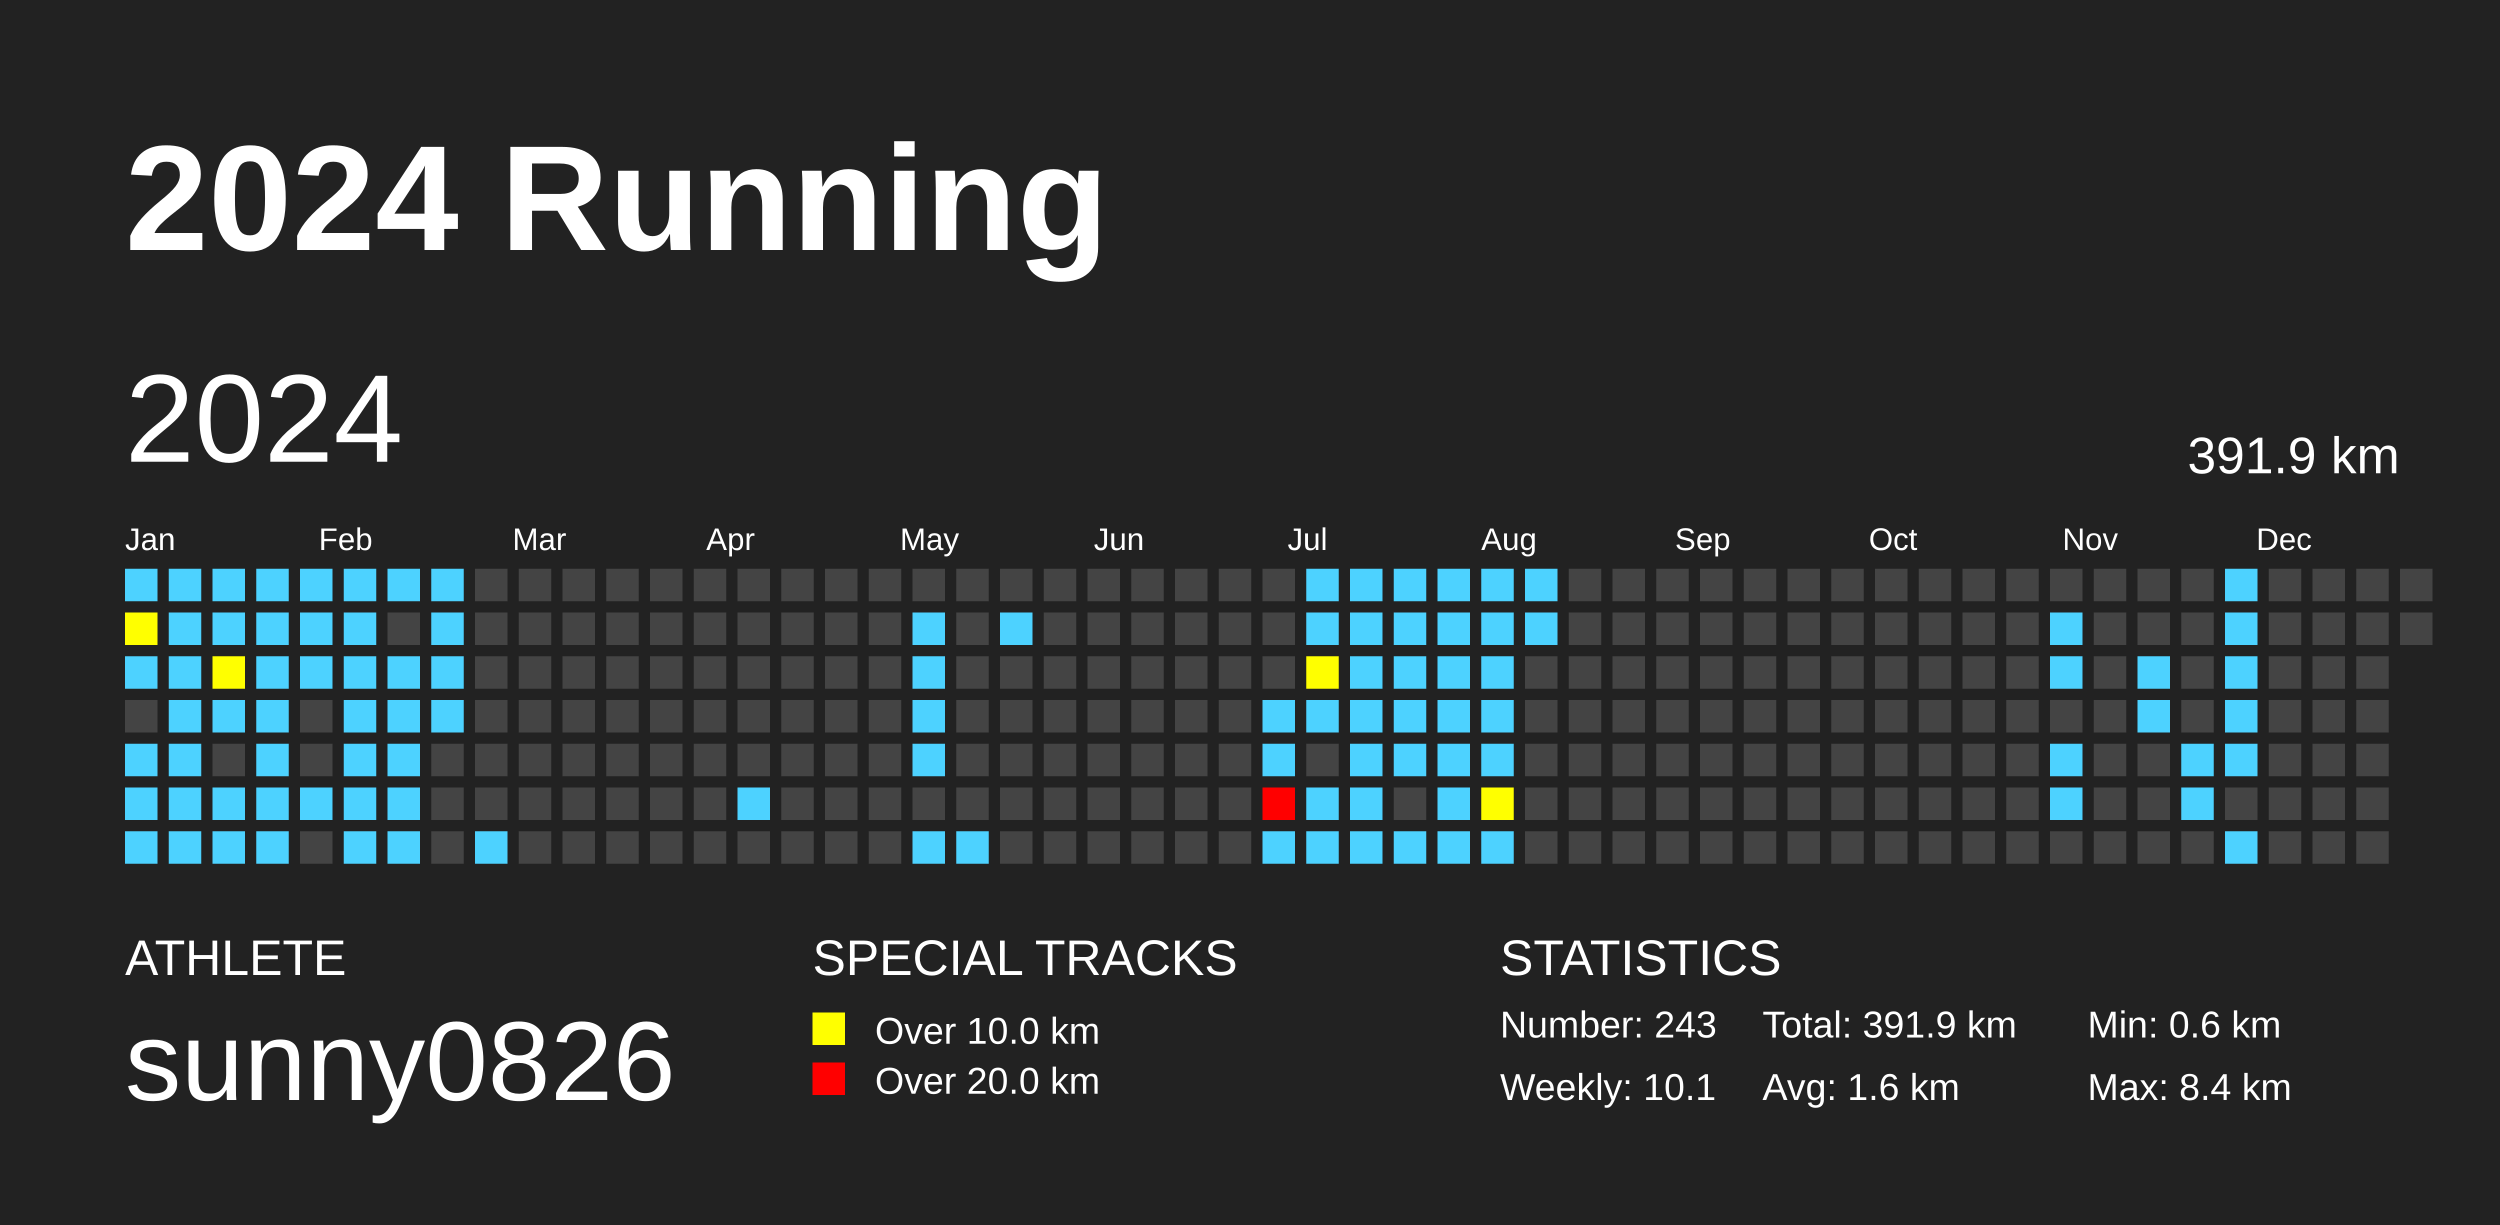
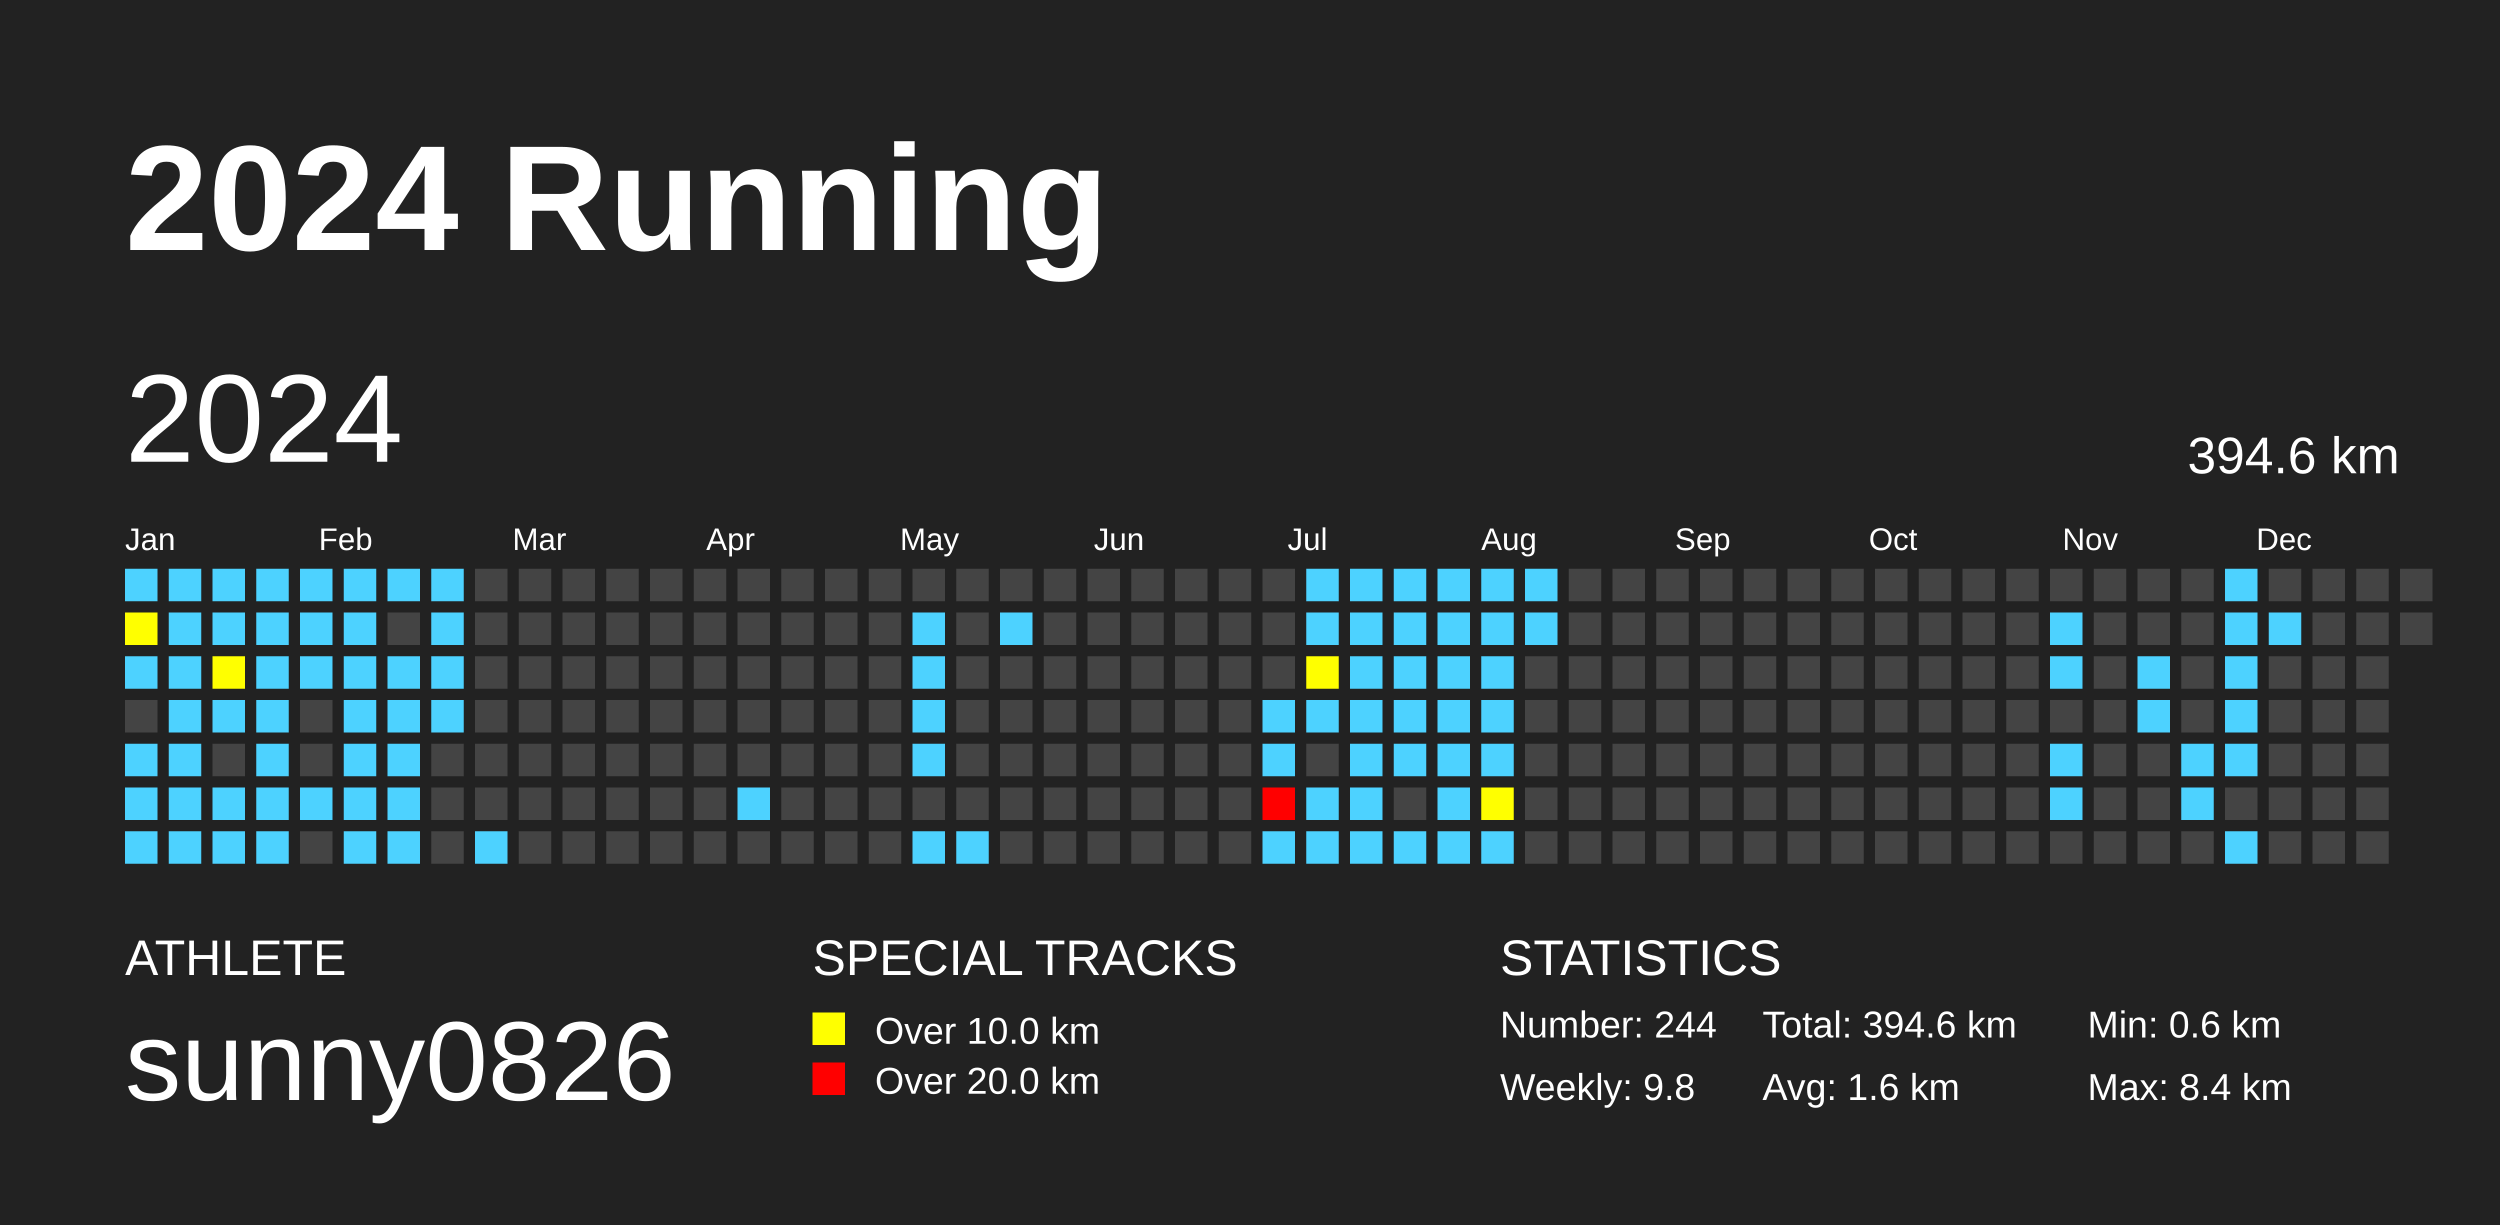
<svg xmlns="http://www.w3.org/2000/svg" baseProfile="full" height="98mm" version="1.1" viewBox="0,0,200,98" width="200mm">
  <defs />
  <rect fill="#222222" height="98" width="200" x="0" y="0" />
  <text fill="#FFFFFF" style="font-size:12px; font-family:Arial; font-weight:bold;" x="10" y="20">2024 Running</text>
  <text fill="#FFFFFF" style="font-size:4px; font-family:Arial" x="10" y="78">ATHLETE</text>
  <text fill="#FFFFFF" style="font-size:9px; font-family:Arial" x="10" y="88">sunny0826</text>
  <text fill="#FFFFFF" style="font-size:4px; font-family:Arial" x="65" y="78">SPECIAL TRACKS</text>
  <rect fill="yellow" height="2.6" width="2.6" x="65" y="81" />
  <text fill="#FFFFFF" style="font-size:3px; font-family:Arial" x="70" y="83.5">Over 10.0 km</text>
  <rect fill="red" height="2.6" width="2.6" x="65" y="85" />
  <text fill="#FFFFFF" style="font-size:3px; font-family:Arial" x="70" y="87.5">Over 20.0 km</text>
  <text fill="#FFFFFF" style="font-size:4px; font-family:Arial" x="120" y="78">STATISTICS</text>
-   <text fill="#FFFFFF" style="font-size:3px; font-family:Arial" x="120" y="83">Number: 243</text>
-   <text fill="#FFFFFF" style="font-size:3px; font-family:Arial" x="120" y="88">Weekly: 10.1</text>
-   <text fill="#FFFFFF" style="font-size:3px; font-family:Arial" x="141" y="83">Total: 391.9 km</text>
+   <text fill="#FFFFFF" style="font-size:3px; font-family:Arial" x="120" y="83">Number: 244</text>
+   <text fill="#FFFFFF" style="font-size:3px; font-family:Arial" x="120" y="88">Weekly: 9.8</text>
+   <text fill="#FFFFFF" style="font-size:3px; font-family:Arial" x="141" y="83">Total: 394.6 km</text>
  <text fill="#FFFFFF" style="font-size:3px; font-family:Arial" x="141" y="88">Avg: 1.6 km</text>
  <text fill="#FFFFFF" style="font-size:3px; font-family:Arial" x="167" y="83">Min: 0.6 km</text>
  <text fill="#FFFFFF" style="font-size:3px; font-family:Arial" x="167" y="88">Max: 8.4 km</text>
  <text dominant-baseline="hanging" fill="#FFFFFF" style="font-size:10.0px; font-family:Arial;" x="10" y="30">2024</text>
-   <text dominant-baseline="hanging" fill="#FFFFFF" style="font-size:4.125px; font-family:Arial;" x="175" y="35">391.9 km</text>
+   <text dominant-baseline="hanging" fill="#FFFFFF" style="font-size:4.125px; font-family:Arial;" x="175" y="35">394.6 km</text>
  <text fill="#FFFFFF" style="font-size:2.5px; font-family:Arial" x="10.0" y="44">Jan</text>
  <text fill="#FFFFFF" style="font-size:2.5px; font-family:Arial" x="25.5" y="44">Feb</text>
  <text fill="#FFFFFF" style="font-size:2.5px; font-family:Arial" x="41.0" y="44">Mar</text>
  <text fill="#FFFFFF" style="font-size:2.5px; font-family:Arial" x="56.5" y="44">Apr</text>
  <text fill="#FFFFFF" style="font-size:2.5px; font-family:Arial" x="72.0" y="44">May</text>
  <text fill="#FFFFFF" style="font-size:2.5px; font-family:Arial" x="87.5" y="44">Jun</text>
  <text fill="#FFFFFF" style="font-size:2.5px; font-family:Arial" x="103.0" y="44">Jul</text>
  <text fill="#FFFFFF" style="font-size:2.5px; font-family:Arial" x="118.5" y="44">Aug</text>
  <text fill="#FFFFFF" style="font-size:2.5px; font-family:Arial" x="134.0" y="44">Sep</text>
  <text fill="#FFFFFF" style="font-size:2.5px; font-family:Arial" x="149.5" y="44">Oct</text>
  <text fill="#FFFFFF" style="font-size:2.5px; font-family:Arial" x="165.0" y="44">Nov</text>
  <text fill="#FFFFFF" style="font-size:2.5px; font-family:Arial" x="180.5" y="44">Dec</text>
  <rect fill="#4DD2FF" height="2.6" width="2.6" x="10.0" y="45.5" />
  <rect fill="yellow" height="2.6" width="2.6" x="10.0" y="49.0" />
  <rect fill="#4DD2FF" height="2.6" width="2.6" x="10.0" y="52.5" />
  <rect fill="#444444" height="2.6" width="2.6" x="10.0" y="56.0" />
  <rect fill="#4DD2FF" height="2.6" width="2.6" x="10.0" y="59.5" />
  <rect fill="#4DD2FF" height="2.6" width="2.6" x="10.0" y="63.0" />
  <rect fill="#4DD2FF" height="2.6" width="2.6" x="10.0" y="66.5" />
  <rect fill="#4DD2FF" height="2.6" width="2.6" x="13.5" y="45.5" />
  <rect fill="#4DD2FF" height="2.6" width="2.6" x="13.5" y="49.0" />
  <rect fill="#4DD2FF" height="2.6" width="2.6" x="13.5" y="52.5" />
  <rect fill="#4DD2FF" height="2.6" width="2.6" x="13.5" y="56.0" />
  <rect fill="#4DD2FF" height="2.6" width="2.6" x="13.5" y="59.5" />
  <rect fill="#4DD2FF" height="2.6" width="2.6" x="13.5" y="63.0" />
  <rect fill="#4DD2FF" height="2.6" width="2.6" x="13.5" y="66.5" />
  <rect fill="#4DD2FF" height="2.6" width="2.6" x="17.0" y="45.5" />
  <rect fill="#4DD2FF" height="2.6" width="2.6" x="17.0" y="49.0" />
  <rect fill="yellow" height="2.6" width="2.6" x="17.0" y="52.5" />
  <rect fill="#4DD2FF" height="2.6" width="2.6" x="17.0" y="56.0" />
  <rect fill="#444444" height="2.6" width="2.6" x="17.0" y="59.5" />
  <rect fill="#4DD2FF" height="2.6" width="2.6" x="17.0" y="63.0" />
  <rect fill="#4DD2FF" height="2.6" width="2.6" x="17.0" y="66.5" />
  <rect fill="#4DD2FF" height="2.6" width="2.6" x="20.5" y="45.5" />
  <rect fill="#4DD2FF" height="2.6" width="2.6" x="20.5" y="49.0" />
  <rect fill="#4DD2FF" height="2.6" width="2.6" x="20.5" y="52.5" />
  <rect fill="#4DD2FF" height="2.6" width="2.6" x="20.5" y="56.0" />
  <rect fill="#4DD2FF" height="2.6" width="2.6" x="20.5" y="59.5" />
  <rect fill="#4DD2FF" height="2.6" width="2.6" x="20.5" y="63.0" />
  <rect fill="#4DD2FF" height="2.6" width="2.6" x="20.5" y="66.5" />
  <rect fill="#4DD2FF" height="2.6" width="2.6" x="24.0" y="45.5" />
  <rect fill="#4DD2FF" height="2.6" width="2.6" x="24.0" y="49.0" />
  <rect fill="#4DD2FF" height="2.6" width="2.6" x="24.0" y="52.5" />
  <rect fill="#444444" height="2.6" width="2.6" x="24.0" y="56.0" />
  <rect fill="#444444" height="2.6" width="2.6" x="24.0" y="59.5" />
  <rect fill="#4DD2FF" height="2.6" width="2.6" x="24.0" y="63.0" />
  <rect fill="#444444" height="2.6" width="2.6" x="24.0" y="66.5" />
  <rect fill="#4DD2FF" height="2.6" width="2.6" x="27.5" y="45.5" />
  <rect fill="#4DD2FF" height="2.6" width="2.6" x="27.5" y="49.0" />
  <rect fill="#4DD2FF" height="2.6" width="2.6" x="27.5" y="52.5" />
  <rect fill="#4DD2FF" height="2.6" width="2.6" x="27.5" y="56.0" />
  <rect fill="#4DD2FF" height="2.6" width="2.6" x="27.5" y="59.5" />
  <rect fill="#4DD2FF" height="2.6" width="2.6" x="27.5" y="63.0" />
  <rect fill="#4DD2FF" height="2.6" width="2.6" x="27.5" y="66.5" />
  <rect fill="#4DD2FF" height="2.6" width="2.6" x="31.0" y="45.5" />
  <rect fill="#444444" height="2.6" width="2.6" x="31.0" y="49.0" />
  <rect fill="#4DD2FF" height="2.6" width="2.6" x="31.0" y="52.5" />
  <rect fill="#4DD2FF" height="2.6" width="2.6" x="31.0" y="56.0" />
  <rect fill="#4DD2FF" height="2.6" width="2.6" x="31.0" y="59.5" />
  <rect fill="#4DD2FF" height="2.6" width="2.6" x="31.0" y="63.0" />
  <rect fill="#4DD2FF" height="2.6" width="2.6" x="31.0" y="66.5" />
  <rect fill="#4DD2FF" height="2.6" width="2.6" x="34.5" y="45.5" />
  <rect fill="#4DD2FF" height="2.6" width="2.6" x="34.5" y="49.0" />
  <rect fill="#4DD2FF" height="2.6" width="2.6" x="34.5" y="52.5" />
  <rect fill="#4DD2FF" height="2.6" width="2.6" x="34.5" y="56.0" />
  <rect fill="#444444" height="2.6" width="2.6" x="34.5" y="59.5" />
  <rect fill="#444444" height="2.6" width="2.6" x="34.5" y="63.0" />
  <rect fill="#444444" height="2.6" width="2.6" x="34.5" y="66.5" />
  <rect fill="#444444" height="2.6" width="2.6" x="38.0" y="45.5" />
  <rect fill="#444444" height="2.6" width="2.6" x="38.0" y="49.0" />
  <rect fill="#444444" height="2.6" width="2.6" x="38.0" y="52.5" />
  <rect fill="#444444" height="2.6" width="2.6" x="38.0" y="56.0" />
  <rect fill="#444444" height="2.6" width="2.6" x="38.0" y="59.5" />
  <rect fill="#444444" height="2.6" width="2.6" x="38.0" y="63.0" />
  <rect fill="#4DD2FF" height="2.6" width="2.6" x="38.0" y="66.5" />
  <rect fill="#444444" height="2.6" width="2.6" x="41.5" y="45.5" />
  <rect fill="#444444" height="2.6" width="2.6" x="41.5" y="49.0" />
  <rect fill="#444444" height="2.6" width="2.6" x="41.5" y="52.5" />
  <rect fill="#444444" height="2.6" width="2.6" x="41.5" y="56.0" />
  <rect fill="#444444" height="2.6" width="2.6" x="41.5" y="59.5" />
  <rect fill="#444444" height="2.6" width="2.6" x="41.5" y="63.0" />
  <rect fill="#444444" height="2.6" width="2.6" x="41.5" y="66.5" />
  <rect fill="#444444" height="2.6" width="2.6" x="45.0" y="45.5" />
  <rect fill="#444444" height="2.6" width="2.6" x="45.0" y="49.0" />
  <rect fill="#444444" height="2.6" width="2.6" x="45.0" y="52.5" />
  <rect fill="#444444" height="2.6" width="2.6" x="45.0" y="56.0" />
  <rect fill="#444444" height="2.6" width="2.6" x="45.0" y="59.5" />
  <rect fill="#444444" height="2.6" width="2.6" x="45.0" y="63.0" />
  <rect fill="#444444" height="2.6" width="2.6" x="45.0" y="66.5" />
  <rect fill="#444444" height="2.6" width="2.6" x="48.5" y="45.5" />
  <rect fill="#444444" height="2.6" width="2.6" x="48.5" y="49.0" />
  <rect fill="#444444" height="2.6" width="2.6" x="48.5" y="52.5" />
  <rect fill="#444444" height="2.6" width="2.6" x="48.5" y="56.0" />
  <rect fill="#444444" height="2.6" width="2.6" x="48.5" y="59.5" />
  <rect fill="#444444" height="2.6" width="2.6" x="48.5" y="63.0" />
  <rect fill="#444444" height="2.6" width="2.6" x="48.5" y="66.5" />
  <rect fill="#444444" height="2.6" width="2.6" x="52.0" y="45.5" />
  <rect fill="#444444" height="2.6" width="2.6" x="52.0" y="49.0" />
  <rect fill="#444444" height="2.6" width="2.6" x="52.0" y="52.5" />
  <rect fill="#444444" height="2.6" width="2.6" x="52.0" y="56.0" />
  <rect fill="#444444" height="2.6" width="2.6" x="52.0" y="59.5" />
  <rect fill="#444444" height="2.6" width="2.6" x="52.0" y="63.0" />
  <rect fill="#444444" height="2.6" width="2.6" x="52.0" y="66.5" />
  <rect fill="#444444" height="2.6" width="2.6" x="55.5" y="45.5" />
  <rect fill="#444444" height="2.6" width="2.6" x="55.5" y="49.0" />
  <rect fill="#444444" height="2.6" width="2.6" x="55.5" y="52.5" />
  <rect fill="#444444" height="2.6" width="2.6" x="55.5" y="56.0" />
  <rect fill="#444444" height="2.6" width="2.6" x="55.5" y="59.5" />
  <rect fill="#444444" height="2.6" width="2.6" x="55.5" y="63.0" />
  <rect fill="#444444" height="2.6" width="2.6" x="55.5" y="66.5" />
  <rect fill="#444444" height="2.6" width="2.6" x="59.0" y="45.5" />
  <rect fill="#444444" height="2.6" width="2.6" x="59.0" y="49.0" />
  <rect fill="#444444" height="2.6" width="2.6" x="59.0" y="52.5" />
  <rect fill="#444444" height="2.6" width="2.6" x="59.0" y="56.0" />
  <rect fill="#444444" height="2.6" width="2.6" x="59.0" y="59.5" />
  <rect fill="#4DD2FF" height="2.6" width="2.6" x="59.0" y="63.0" />
  <rect fill="#444444" height="2.6" width="2.6" x="59.0" y="66.5" />
  <rect fill="#444444" height="2.6" width="2.6" x="62.5" y="45.5" />
  <rect fill="#444444" height="2.6" width="2.6" x="62.5" y="49.0" />
  <rect fill="#444444" height="2.6" width="2.6" x="62.5" y="52.5" />
  <rect fill="#444444" height="2.6" width="2.6" x="62.5" y="56.0" />
  <rect fill="#444444" height="2.6" width="2.6" x="62.5" y="59.5" />
  <rect fill="#444444" height="2.6" width="2.6" x="62.5" y="63.0" />
  <rect fill="#444444" height="2.6" width="2.6" x="62.5" y="66.5" />
  <rect fill="#444444" height="2.6" width="2.6" x="66.0" y="45.5" />
  <rect fill="#444444" height="2.6" width="2.6" x="66.0" y="49.0" />
  <rect fill="#444444" height="2.6" width="2.6" x="66.0" y="52.5" />
  <rect fill="#444444" height="2.6" width="2.6" x="66.0" y="56.0" />
  <rect fill="#444444" height="2.6" width="2.6" x="66.0" y="59.5" />
  <rect fill="#444444" height="2.6" width="2.6" x="66.0" y="63.0" />
  <rect fill="#444444" height="2.6" width="2.6" x="66.0" y="66.5" />
  <rect fill="#444444" height="2.6" width="2.6" x="69.5" y="45.5" />
  <rect fill="#444444" height="2.6" width="2.6" x="69.5" y="49.0" />
  <rect fill="#444444" height="2.6" width="2.6" x="69.5" y="52.5" />
  <rect fill="#444444" height="2.6" width="2.6" x="69.5" y="56.0" />
  <rect fill="#444444" height="2.6" width="2.6" x="69.5" y="59.5" />
  <rect fill="#444444" height="2.6" width="2.6" x="69.5" y="63.0" />
  <rect fill="#444444" height="2.6" width="2.6" x="69.5" y="66.5" />
  <rect fill="#444444" height="2.6" width="2.6" x="73.0" y="45.5" />
  <rect fill="#4DD2FF" height="2.6" width="2.6" x="73.0" y="49.0" />
  <rect fill="#4DD2FF" height="2.6" width="2.6" x="73.0" y="52.5" />
  <rect fill="#4DD2FF" height="2.6" width="2.6" x="73.0" y="56.0" />
  <rect fill="#4DD2FF" height="2.6" width="2.6" x="73.0" y="59.5" />
  <rect fill="#444444" height="2.6" width="2.6" x="73.0" y="63.0" />
  <rect fill="#4DD2FF" height="2.6" width="2.6" x="73.0" y="66.5" />
  <rect fill="#444444" height="2.6" width="2.6" x="76.5" y="45.5" />
  <rect fill="#444444" height="2.6" width="2.6" x="76.5" y="49.0" />
  <rect fill="#444444" height="2.6" width="2.6" x="76.5" y="52.5" />
  <rect fill="#444444" height="2.6" width="2.6" x="76.5" y="56.0" />
  <rect fill="#444444" height="2.6" width="2.6" x="76.5" y="59.5" />
  <rect fill="#444444" height="2.6" width="2.6" x="76.5" y="63.0" />
  <rect fill="#4DD2FF" height="2.6" width="2.6" x="76.5" y="66.5" />
  <rect fill="#444444" height="2.6" width="2.6" x="80.0" y="45.5" />
  <rect fill="#4DD2FF" height="2.6" width="2.6" x="80.0" y="49.0" />
  <rect fill="#444444" height="2.6" width="2.6" x="80.0" y="52.5" />
  <rect fill="#444444" height="2.6" width="2.6" x="80.0" y="56.0" />
  <rect fill="#444444" height="2.6" width="2.6" x="80.0" y="59.5" />
  <rect fill="#444444" height="2.6" width="2.6" x="80.0" y="63.0" />
  <rect fill="#444444" height="2.6" width="2.6" x="80.0" y="66.5" />
  <rect fill="#444444" height="2.6" width="2.6" x="83.5" y="45.5" />
  <rect fill="#444444" height="2.6" width="2.6" x="83.5" y="49.0" />
  <rect fill="#444444" height="2.6" width="2.6" x="83.5" y="52.5" />
  <rect fill="#444444" height="2.6" width="2.6" x="83.5" y="56.0" />
  <rect fill="#444444" height="2.6" width="2.6" x="83.5" y="59.5" />
  <rect fill="#444444" height="2.6" width="2.6" x="83.5" y="63.0" />
  <rect fill="#444444" height="2.6" width="2.6" x="83.5" y="66.5" />
  <rect fill="#444444" height="2.6" width="2.6" x="87.0" y="45.5" />
  <rect fill="#444444" height="2.6" width="2.6" x="87.0" y="49.0" />
  <rect fill="#444444" height="2.6" width="2.6" x="87.0" y="52.5" />
  <rect fill="#444444" height="2.6" width="2.6" x="87.0" y="56.0" />
  <rect fill="#444444" height="2.6" width="2.6" x="87.0" y="59.5" />
  <rect fill="#444444" height="2.6" width="2.6" x="87.0" y="63.0" />
  <rect fill="#444444" height="2.6" width="2.6" x="87.0" y="66.5" />
  <rect fill="#444444" height="2.6" width="2.6" x="90.5" y="45.5" />
  <rect fill="#444444" height="2.6" width="2.6" x="90.5" y="49.0" />
  <rect fill="#444444" height="2.6" width="2.6" x="90.5" y="52.5" />
  <rect fill="#444444" height="2.6" width="2.6" x="90.5" y="56.0" />
  <rect fill="#444444" height="2.6" width="2.6" x="90.5" y="59.5" />
  <rect fill="#444444" height="2.6" width="2.6" x="90.5" y="63.0" />
  <rect fill="#444444" height="2.6" width="2.6" x="90.5" y="66.5" />
  <rect fill="#444444" height="2.6" width="2.6" x="94.0" y="45.5" />
  <rect fill="#444444" height="2.6" width="2.6" x="94.0" y="49.0" />
  <rect fill="#444444" height="2.6" width="2.6" x="94.0" y="52.5" />
  <rect fill="#444444" height="2.6" width="2.6" x="94.0" y="56.0" />
  <rect fill="#444444" height="2.6" width="2.6" x="94.0" y="59.5" />
  <rect fill="#444444" height="2.6" width="2.6" x="94.0" y="63.0" />
  <rect fill="#444444" height="2.6" width="2.6" x="94.0" y="66.5" />
  <rect fill="#444444" height="2.6" width="2.6" x="97.5" y="45.5" />
  <rect fill="#444444" height="2.6" width="2.6" x="97.5" y="49.0" />
  <rect fill="#444444" height="2.6" width="2.6" x="97.5" y="52.5" />
  <rect fill="#444444" height="2.6" width="2.6" x="97.5" y="56.0" />
  <rect fill="#444444" height="2.6" width="2.6" x="97.5" y="59.5" />
  <rect fill="#444444" height="2.6" width="2.6" x="97.5" y="63.0" />
  <rect fill="#444444" height="2.6" width="2.6" x="97.5" y="66.5" />
  <rect fill="#444444" height="2.6" width="2.6" x="101.0" y="45.5" />
  <rect fill="#444444" height="2.6" width="2.6" x="101.0" y="49.0" />
  <rect fill="#444444" height="2.6" width="2.6" x="101.0" y="52.5" />
  <rect fill="#4DD2FF" height="2.6" width="2.6" x="101.0" y="56.0" />
  <rect fill="#4DD2FF" height="2.6" width="2.6" x="101.0" y="59.5" />
  <rect fill="red" height="2.6" width="2.6" x="101.0" y="63.0" />
  <rect fill="#4DD2FF" height="2.6" width="2.6" x="101.0" y="66.5" />
  <rect fill="#4DD2FF" height="2.6" width="2.6" x="104.5" y="45.5" />
  <rect fill="#4DD2FF" height="2.6" width="2.6" x="104.5" y="49.0" />
  <rect fill="yellow" height="2.6" width="2.6" x="104.5" y="52.5" />
  <rect fill="#4DD2FF" height="2.6" width="2.6" x="104.5" y="56.0" />
  <rect fill="#444444" height="2.6" width="2.6" x="104.5" y="59.5" />
  <rect fill="#4DD2FF" height="2.6" width="2.6" x="104.5" y="63.0" />
  <rect fill="#4DD2FF" height="2.6" width="2.6" x="104.5" y="66.5" />
  <rect fill="#4DD2FF" height="2.6" width="2.6" x="108.0" y="45.5" />
  <rect fill="#4DD2FF" height="2.6" width="2.6" x="108.0" y="49.0" />
  <rect fill="#4DD2FF" height="2.6" width="2.6" x="108.0" y="52.5" />
  <rect fill="#4DD2FF" height="2.6" width="2.6" x="108.0" y="56.0" />
  <rect fill="#4DD2FF" height="2.6" width="2.6" x="108.0" y="59.5" />
  <rect fill="#4DD2FF" height="2.6" width="2.6" x="108.0" y="63.0" />
  <rect fill="#4DD2FF" height="2.6" width="2.6" x="108.0" y="66.5" />
  <rect fill="#4DD2FF" height="2.6" width="2.6" x="111.5" y="45.5" />
  <rect fill="#4DD2FF" height="2.6" width="2.6" x="111.5" y="49.0" />
  <rect fill="#4DD2FF" height="2.6" width="2.6" x="111.5" y="52.5" />
  <rect fill="#4DD2FF" height="2.6" width="2.6" x="111.5" y="56.0" />
  <rect fill="#4DD2FF" height="2.6" width="2.6" x="111.5" y="59.5" />
  <rect fill="#444444" height="2.6" width="2.6" x="111.5" y="63.0" />
  <rect fill="#4DD2FF" height="2.6" width="2.6" x="111.5" y="66.5" />
  <rect fill="#4DD2FF" height="2.6" width="2.6" x="115.0" y="45.5" />
  <rect fill="#4DD2FF" height="2.6" width="2.6" x="115.0" y="49.0" />
  <rect fill="#4DD2FF" height="2.6" width="2.6" x="115.0" y="52.5" />
  <rect fill="#4DD2FF" height="2.6" width="2.6" x="115.0" y="56.0" />
  <rect fill="#4DD2FF" height="2.6" width="2.6" x="115.0" y="59.5" />
  <rect fill="#4DD2FF" height="2.6" width="2.6" x="115.0" y="63.0" />
  <rect fill="#4DD2FF" height="2.6" width="2.6" x="115.0" y="66.5" />
  <rect fill="#4DD2FF" height="2.6" width="2.6" x="118.5" y="45.5" />
  <rect fill="#4DD2FF" height="2.6" width="2.6" x="118.5" y="49.0" />
  <rect fill="#4DD2FF" height="2.6" width="2.6" x="118.5" y="52.5" />
  <rect fill="#4DD2FF" height="2.6" width="2.6" x="118.5" y="56.0" />
  <rect fill="#4DD2FF" height="2.6" width="2.6" x="118.5" y="59.5" />
  <rect fill="yellow" height="2.6" width="2.6" x="118.5" y="63.0" />
  <rect fill="#4DD2FF" height="2.6" width="2.6" x="118.5" y="66.5" />
  <rect fill="#4DD2FF" height="2.6" width="2.6" x="122.0" y="45.5" />
  <rect fill="#4DD2FF" height="2.6" width="2.6" x="122.0" y="49.0" />
  <rect fill="#444444" height="2.6" width="2.6" x="122.0" y="52.5" />
  <rect fill="#444444" height="2.6" width="2.6" x="122.0" y="56.0" />
  <rect fill="#444444" height="2.6" width="2.6" x="122.0" y="59.5" />
  <rect fill="#444444" height="2.6" width="2.6" x="122.0" y="63.0" />
  <rect fill="#444444" height="2.6" width="2.6" x="122.0" y="66.5" />
  <rect fill="#444444" height="2.6" width="2.6" x="125.5" y="45.5" />
  <rect fill="#444444" height="2.6" width="2.6" x="125.5" y="49.0" />
  <rect fill="#444444" height="2.6" width="2.6" x="125.5" y="52.5" />
  <rect fill="#444444" height="2.6" width="2.6" x="125.5" y="56.0" />
  <rect fill="#444444" height="2.6" width="2.6" x="125.5" y="59.5" />
  <rect fill="#444444" height="2.6" width="2.6" x="125.5" y="63.0" />
  <rect fill="#444444" height="2.6" width="2.6" x="125.5" y="66.5" />
  <rect fill="#444444" height="2.6" width="2.6" x="129.0" y="45.5" />
  <rect fill="#444444" height="2.6" width="2.6" x="129.0" y="49.0" />
  <rect fill="#444444" height="2.6" width="2.6" x="129.0" y="52.5" />
  <rect fill="#444444" height="2.6" width="2.6" x="129.0" y="56.0" />
  <rect fill="#444444" height="2.6" width="2.6" x="129.0" y="59.5" />
  <rect fill="#444444" height="2.6" width="2.6" x="129.0" y="63.0" />
  <rect fill="#444444" height="2.6" width="2.6" x="129.0" y="66.5" />
  <rect fill="#444444" height="2.6" width="2.6" x="132.5" y="45.5" />
  <rect fill="#444444" height="2.6" width="2.6" x="132.5" y="49.0" />
  <rect fill="#444444" height="2.6" width="2.6" x="132.5" y="52.5" />
  <rect fill="#444444" height="2.6" width="2.6" x="132.5" y="56.0" />
  <rect fill="#444444" height="2.6" width="2.6" x="132.5" y="59.5" />
  <rect fill="#444444" height="2.6" width="2.6" x="132.5" y="63.0" />
  <rect fill="#444444" height="2.6" width="2.6" x="132.5" y="66.5" />
  <rect fill="#444444" height="2.6" width="2.6" x="136.0" y="45.5" />
  <rect fill="#444444" height="2.6" width="2.6" x="136.0" y="49.0" />
  <rect fill="#444444" height="2.6" width="2.6" x="136.0" y="52.5" />
  <rect fill="#444444" height="2.6" width="2.6" x="136.0" y="56.0" />
  <rect fill="#444444" height="2.6" width="2.6" x="136.0" y="59.5" />
  <rect fill="#444444" height="2.6" width="2.6" x="136.0" y="63.0" />
  <rect fill="#444444" height="2.6" width="2.6" x="136.0" y="66.5" />
  <rect fill="#444444" height="2.6" width="2.6" x="139.5" y="45.5" />
  <rect fill="#444444" height="2.6" width="2.6" x="139.5" y="49.0" />
  <rect fill="#444444" height="2.6" width="2.6" x="139.5" y="52.5" />
  <rect fill="#444444" height="2.6" width="2.6" x="139.5" y="56.0" />
  <rect fill="#444444" height="2.6" width="2.6" x="139.5" y="59.5" />
  <rect fill="#444444" height="2.6" width="2.6" x="139.5" y="63.0" />
  <rect fill="#444444" height="2.6" width="2.6" x="139.5" y="66.5" />
  <rect fill="#444444" height="2.6" width="2.6" x="143.0" y="45.5" />
  <rect fill="#444444" height="2.6" width="2.6" x="143.0" y="49.0" />
  <rect fill="#444444" height="2.6" width="2.6" x="143.0" y="52.5" />
  <rect fill="#444444" height="2.6" width="2.6" x="143.0" y="56.0" />
  <rect fill="#444444" height="2.6" width="2.6" x="143.0" y="59.5" />
  <rect fill="#444444" height="2.6" width="2.6" x="143.0" y="63.0" />
  <rect fill="#444444" height="2.6" width="2.6" x="143.0" y="66.5" />
  <rect fill="#444444" height="2.6" width="2.6" x="146.5" y="45.5" />
  <rect fill="#444444" height="2.6" width="2.6" x="146.5" y="49.0" />
  <rect fill="#444444" height="2.6" width="2.6" x="146.5" y="52.5" />
  <rect fill="#444444" height="2.6" width="2.6" x="146.5" y="56.0" />
  <rect fill="#444444" height="2.6" width="2.6" x="146.5" y="59.5" />
  <rect fill="#444444" height="2.6" width="2.6" x="146.5" y="63.0" />
  <rect fill="#444444" height="2.6" width="2.6" x="146.5" y="66.5" />
  <rect fill="#444444" height="2.6" width="2.6" x="150.0" y="45.5" />
  <rect fill="#444444" height="2.6" width="2.6" x="150.0" y="49.0" />
  <rect fill="#444444" height="2.6" width="2.6" x="150.0" y="52.5" />
  <rect fill="#444444" height="2.6" width="2.6" x="150.0" y="56.0" />
  <rect fill="#444444" height="2.6" width="2.6" x="150.0" y="59.5" />
  <rect fill="#444444" height="2.6" width="2.6" x="150.0" y="63.0" />
  <rect fill="#444444" height="2.6" width="2.6" x="150.0" y="66.5" />
  <rect fill="#444444" height="2.6" width="2.6" x="153.5" y="45.5" />
  <rect fill="#444444" height="2.6" width="2.6" x="153.5" y="49.0" />
  <rect fill="#444444" height="2.6" width="2.6" x="153.5" y="52.5" />
  <rect fill="#444444" height="2.6" width="2.6" x="153.5" y="56.0" />
  <rect fill="#444444" height="2.6" width="2.6" x="153.5" y="59.5" />
  <rect fill="#444444" height="2.6" width="2.6" x="153.5" y="63.0" />
  <rect fill="#444444" height="2.6" width="2.6" x="153.5" y="66.5" />
  <rect fill="#444444" height="2.6" width="2.6" x="157.0" y="45.5" />
  <rect fill="#444444" height="2.6" width="2.6" x="157.0" y="49.0" />
  <rect fill="#444444" height="2.6" width="2.6" x="157.0" y="52.5" />
  <rect fill="#444444" height="2.6" width="2.6" x="157.0" y="56.0" />
  <rect fill="#444444" height="2.6" width="2.6" x="157.0" y="59.5" />
  <rect fill="#444444" height="2.6" width="2.6" x="157.0" y="63.0" />
  <rect fill="#444444" height="2.6" width="2.6" x="157.0" y="66.5" />
  <rect fill="#444444" height="2.6" width="2.6" x="160.5" y="45.5" />
  <rect fill="#444444" height="2.6" width="2.6" x="160.5" y="49.0" />
  <rect fill="#444444" height="2.6" width="2.6" x="160.5" y="52.5" />
  <rect fill="#444444" height="2.6" width="2.6" x="160.5" y="56.0" />
  <rect fill="#444444" height="2.6" width="2.6" x="160.5" y="59.5" />
  <rect fill="#444444" height="2.6" width="2.6" x="160.5" y="63.0" />
  <rect fill="#444444" height="2.6" width="2.6" x="160.5" y="66.5" />
  <rect fill="#444444" height="2.6" width="2.6" x="164.0" y="45.5" />
  <rect fill="#4DD2FF" height="2.6" width="2.6" x="164.0" y="49.0" />
  <rect fill="#4DD2FF" height="2.6" width="2.6" x="164.0" y="52.5" />
  <rect fill="#444444" height="2.6" width="2.6" x="164.0" y="56.0" />
  <rect fill="#4DD2FF" height="2.6" width="2.6" x="164.0" y="59.5" />
  <rect fill="#4DD2FF" height="2.6" width="2.6" x="164.0" y="63.0" />
  <rect fill="#444444" height="2.6" width="2.6" x="164.0" y="66.5" />
  <rect fill="#444444" height="2.6" width="2.6" x="167.5" y="45.5" />
  <rect fill="#444444" height="2.6" width="2.6" x="167.5" y="49.0" />
  <rect fill="#444444" height="2.6" width="2.6" x="167.5" y="52.5" />
  <rect fill="#444444" height="2.6" width="2.6" x="167.5" y="56.0" />
  <rect fill="#444444" height="2.6" width="2.6" x="167.5" y="59.5" />
  <rect fill="#444444" height="2.6" width="2.6" x="167.5" y="63.0" />
  <rect fill="#444444" height="2.6" width="2.6" x="167.5" y="66.5" />
  <rect fill="#444444" height="2.6" width="2.6" x="171.0" y="45.5" />
  <rect fill="#444444" height="2.6" width="2.6" x="171.0" y="49.0" />
  <rect fill="#4DD2FF" height="2.6" width="2.6" x="171.0" y="52.5" />
  <rect fill="#4DD2FF" height="2.6" width="2.6" x="171.0" y="56.0" />
  <rect fill="#444444" height="2.6" width="2.6" x="171.0" y="59.5" />
  <rect fill="#444444" height="2.6" width="2.6" x="171.0" y="63.0" />
  <rect fill="#444444" height="2.6" width="2.6" x="171.0" y="66.5" />
  <rect fill="#444444" height="2.6" width="2.6" x="174.5" y="45.5" />
  <rect fill="#444444" height="2.6" width="2.6" x="174.5" y="49.0" />
  <rect fill="#444444" height="2.6" width="2.6" x="174.5" y="52.5" />
  <rect fill="#444444" height="2.6" width="2.6" x="174.5" y="56.0" />
  <rect fill="#4DD2FF" height="2.6" width="2.6" x="174.5" y="59.5" />
  <rect fill="#4DD2FF" height="2.6" width="2.6" x="174.5" y="63.0" />
  <rect fill="#444444" height="2.6" width="2.6" x="174.5" y="66.5" />
  <rect fill="#4DD2FF" height="2.6" width="2.6" x="178.0" y="45.5" />
  <rect fill="#4DD2FF" height="2.6" width="2.6" x="178.0" y="49.0" />
  <rect fill="#4DD2FF" height="2.6" width="2.6" x="178.0" y="52.5" />
  <rect fill="#4DD2FF" height="2.6" width="2.6" x="178.0" y="56.0" />
  <rect fill="#4DD2FF" height="2.6" width="2.6" x="178.0" y="59.5" />
  <rect fill="#444444" height="2.6" width="2.6" x="178.0" y="63.0" />
  <rect fill="#4DD2FF" height="2.6" width="2.6" x="178.0" y="66.5" />
  <rect fill="#444444" height="2.6" width="2.6" x="181.5" y="45.5" />
-   <rect fill="#444444" height="2.6" width="2.6" x="181.5" y="49.0" />
+   <rect fill="#4DD2FF" height="2.6" width="2.6" x="181.5" y="49.0" />
  <rect fill="#444444" height="2.6" width="2.6" x="181.5" y="52.5" />
  <rect fill="#444444" height="2.6" width="2.6" x="181.5" y="56.0" />
  <rect fill="#444444" height="2.6" width="2.6" x="181.5" y="59.5" />
  <rect fill="#444444" height="2.6" width="2.6" x="181.5" y="63.0" />
  <rect fill="#444444" height="2.6" width="2.6" x="181.5" y="66.5" />
  <rect fill="#444444" height="2.6" width="2.6" x="185.0" y="45.5" />
  <rect fill="#444444" height="2.6" width="2.6" x="185.0" y="49.0" />
  <rect fill="#444444" height="2.6" width="2.6" x="185.0" y="52.5" />
  <rect fill="#444444" height="2.6" width="2.6" x="185.0" y="56.0" />
  <rect fill="#444444" height="2.6" width="2.6" x="185.0" y="59.5" />
  <rect fill="#444444" height="2.6" width="2.6" x="185.0" y="63.0" />
  <rect fill="#444444" height="2.6" width="2.6" x="185.0" y="66.5" />
  <rect fill="#444444" height="2.6" width="2.6" x="188.5" y="45.5" />
  <rect fill="#444444" height="2.6" width="2.6" x="188.5" y="49.0" />
  <rect fill="#444444" height="2.6" width="2.6" x="188.5" y="52.5" />
  <rect fill="#444444" height="2.6" width="2.6" x="188.5" y="56.0" />
  <rect fill="#444444" height="2.6" width="2.6" x="188.5" y="59.5" />
  <rect fill="#444444" height="2.6" width="2.6" x="188.5" y="63.0" />
  <rect fill="#444444" height="2.6" width="2.6" x="188.5" y="66.5" />
  <rect fill="#444444" height="2.6" width="2.6" x="192.0" y="45.5" />
  <rect fill="#444444" height="2.6" width="2.6" x="192.0" y="49.0" />
</svg>
